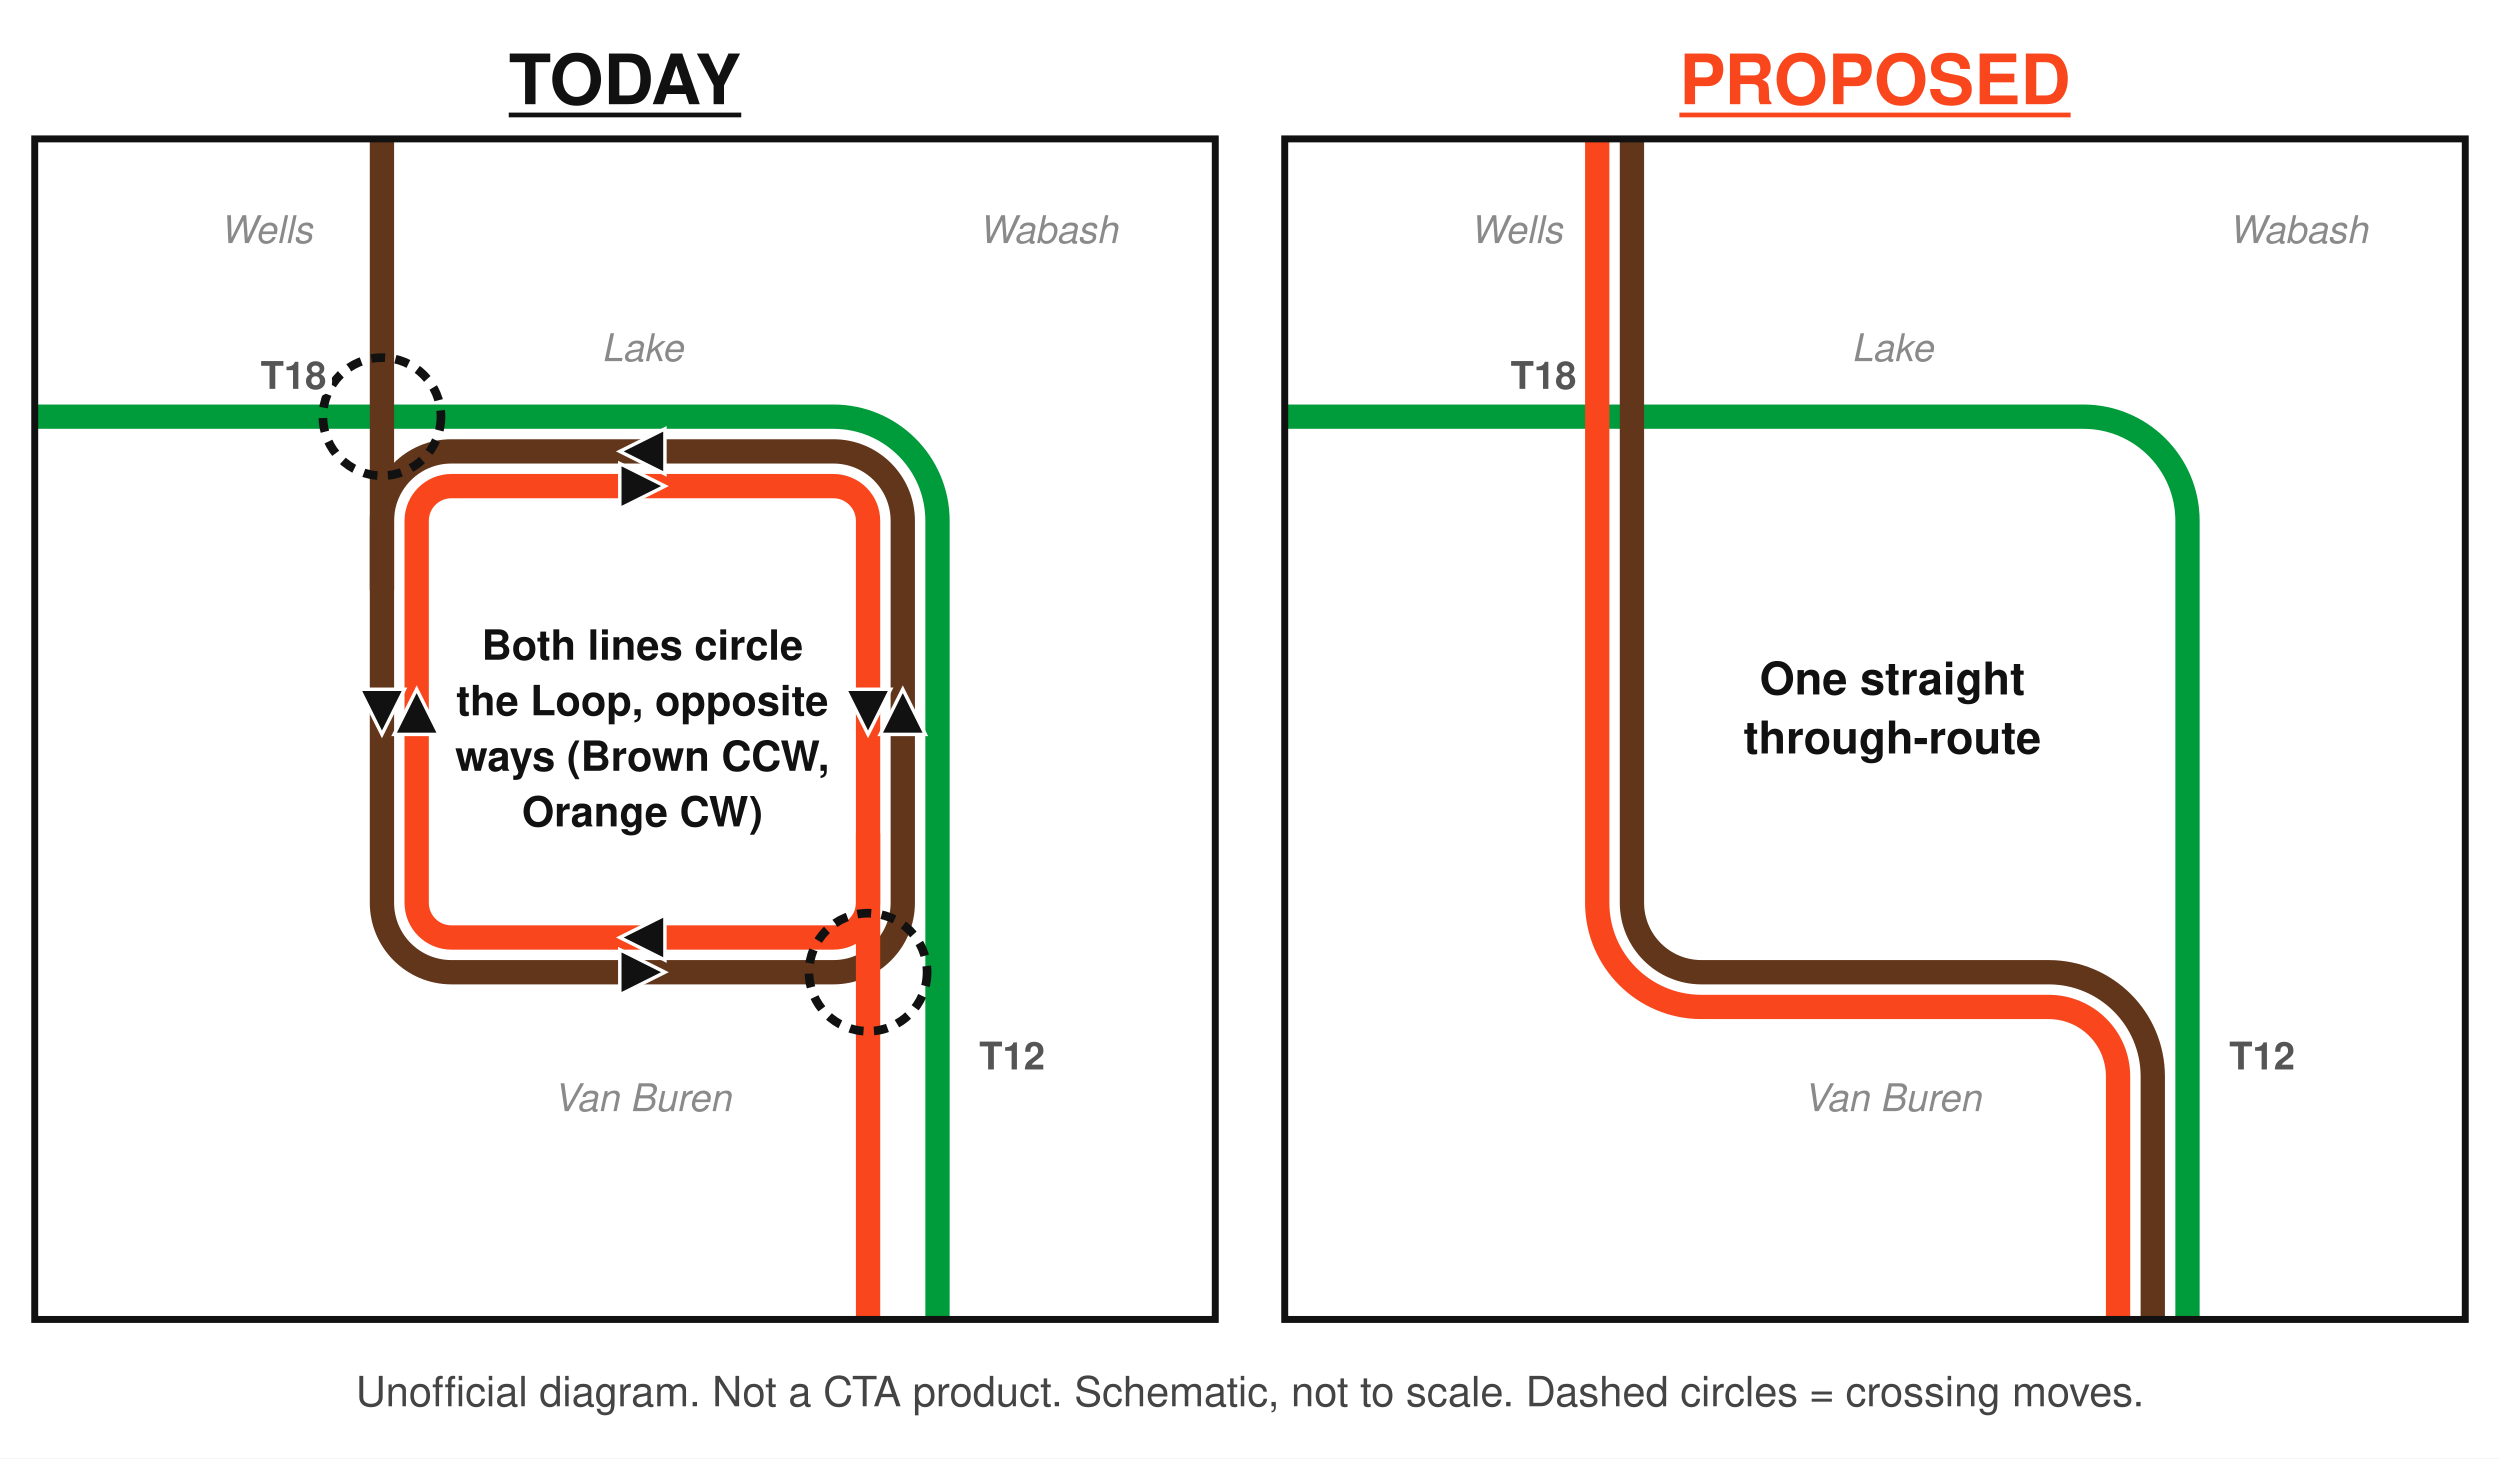
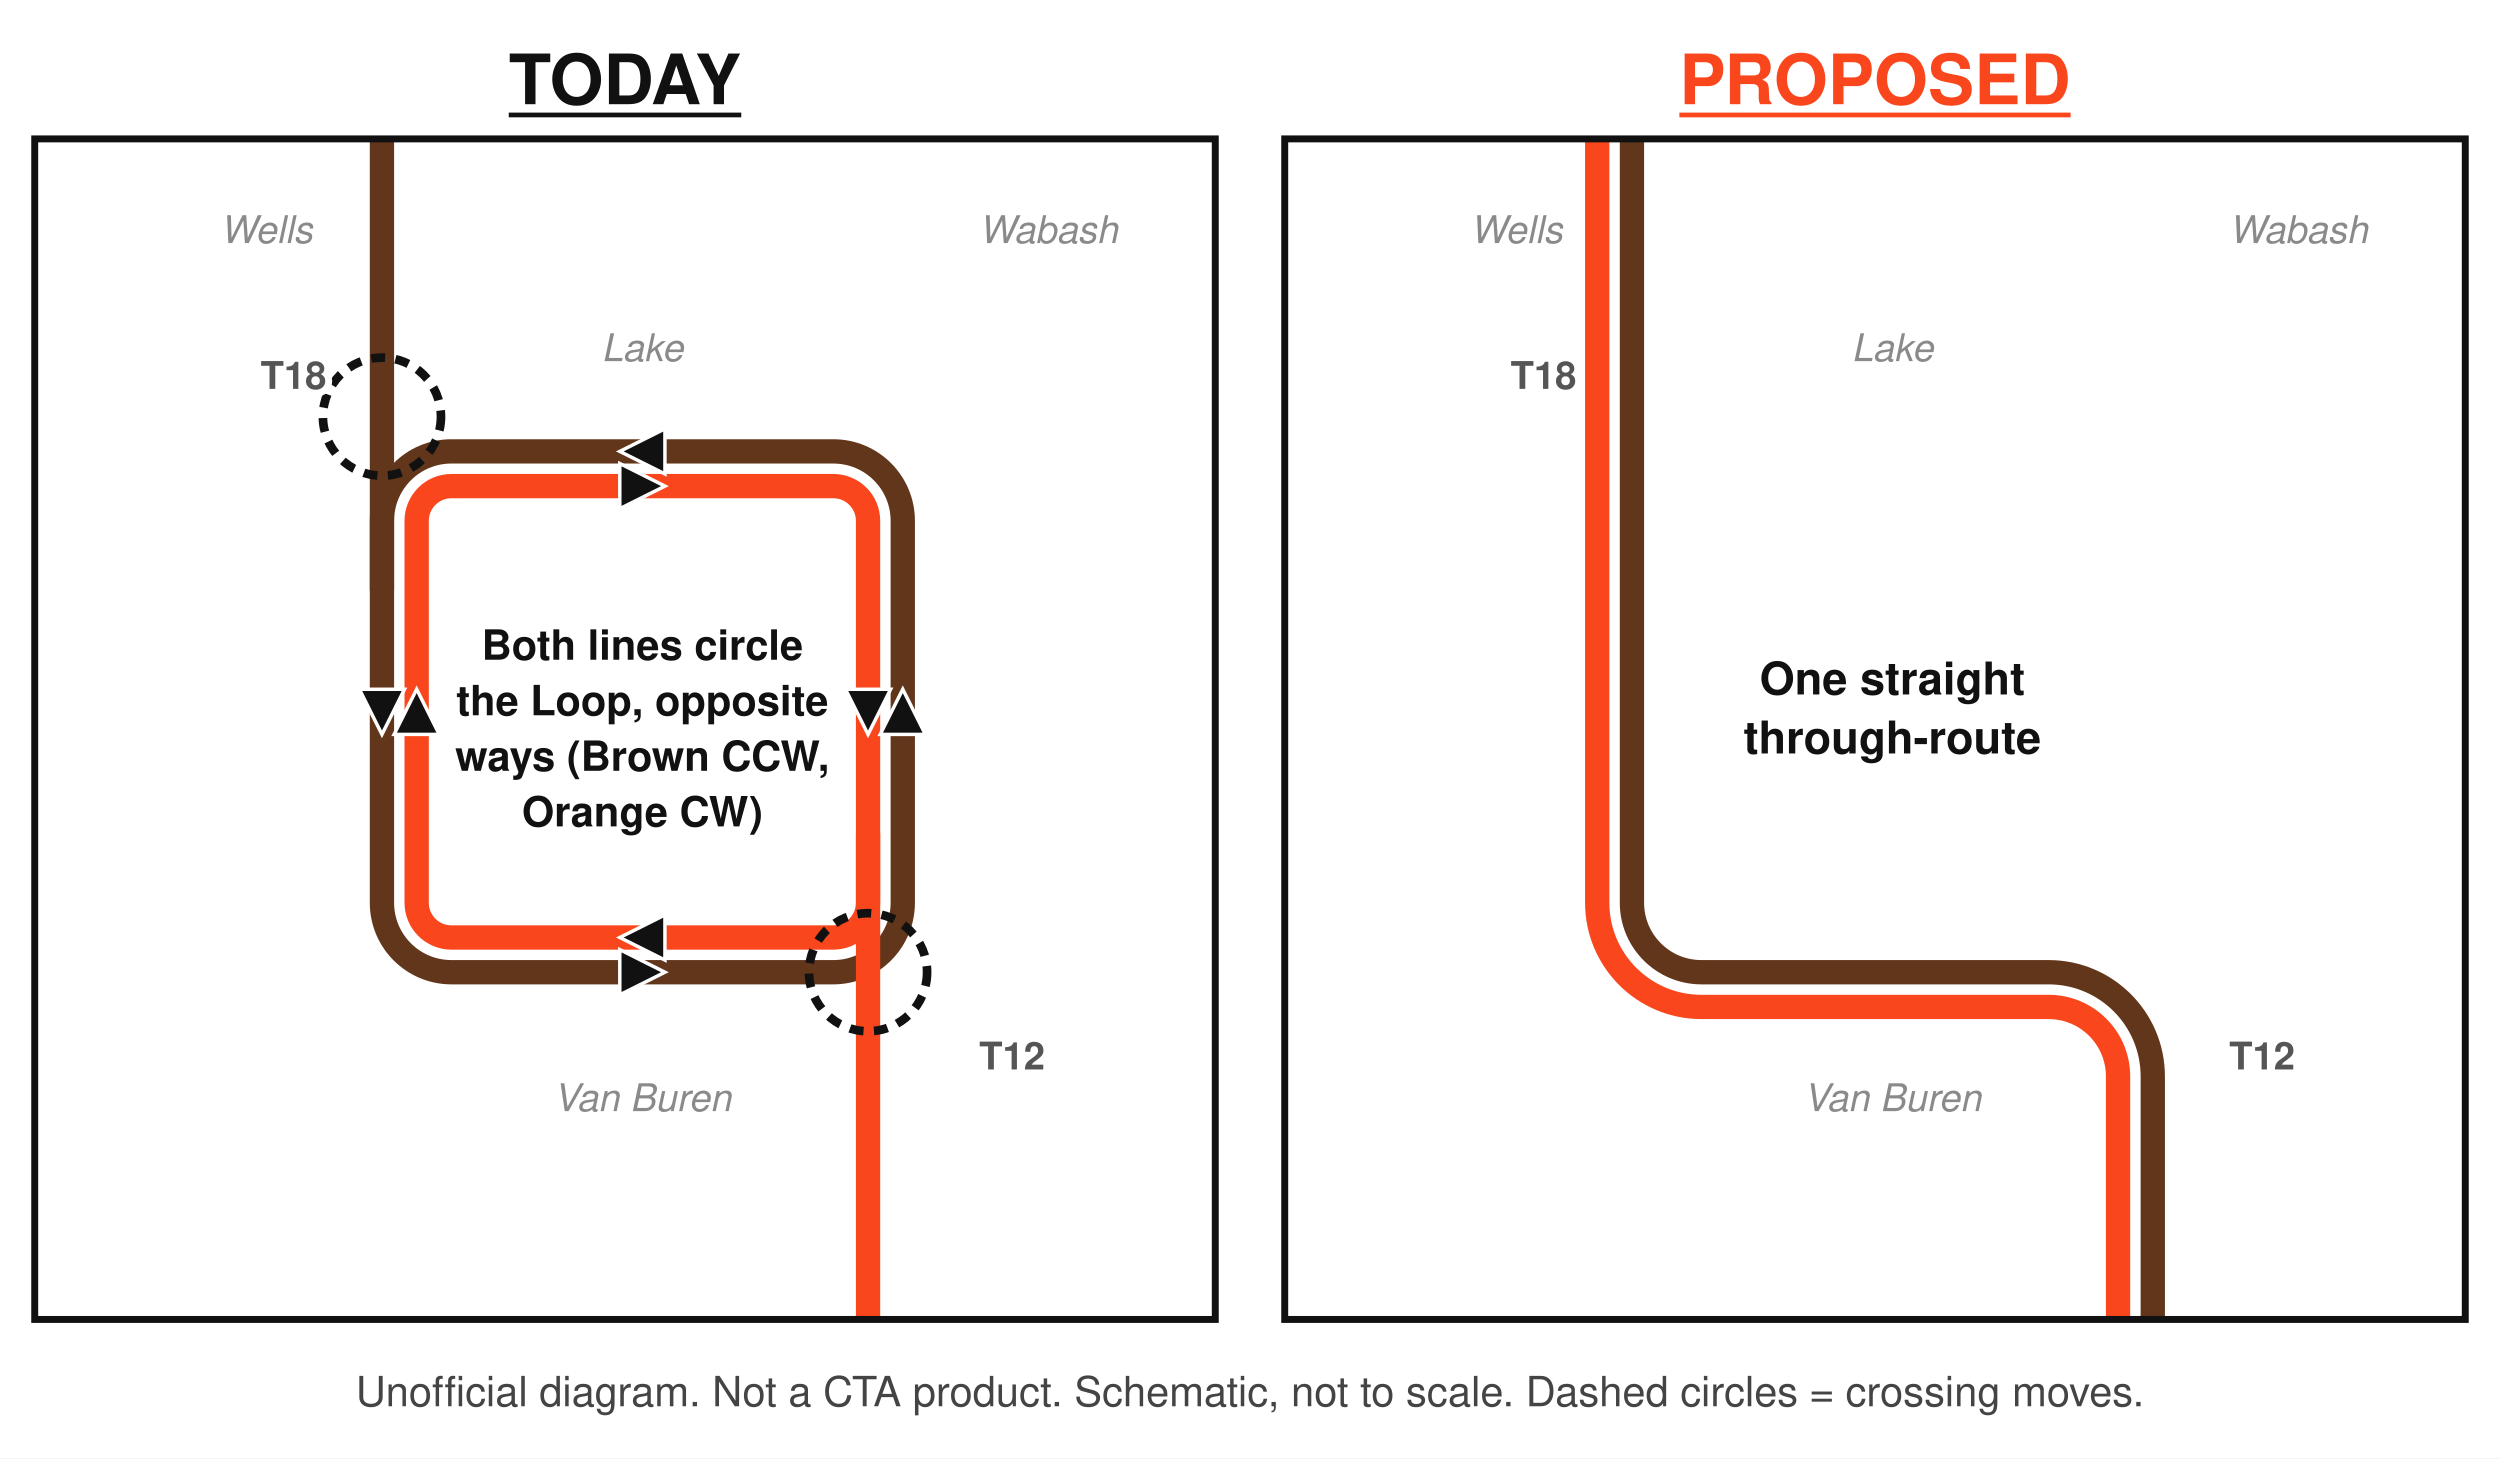
<svg xmlns="http://www.w3.org/2000/svg" viewBox="0 0 720 420" role="img" aria-labelledby="bt bd">
  <rect width="720" height="420" fill="#fff" />
  <text text-decoration="underline" x="180" y="30" font-family="Helvetica Neue,Helvetica,Arial,sans-serif" font-size="20" font-weight="700" font-style="normal" fill="#111" text-anchor="middle" stroke="#fff" stroke-width="4" stroke-linejoin="round" paint-order="stroke">TODAY</text>
  <g transform="translate(10,40)">
    <svg x="0" y="0" width="340" height="340" overflow="hidden">
      <rect x="0" y="0" width="340" height="340" fill="#fff" />
      <text x="175" y="64" font-family="Helvetica Neue,Helvetica,Arial,sans-serif" font-size="11" font-weight="400" font-style="italic" fill="#8a8a8a" text-anchor="middle" stroke="#fff" stroke-width="4" stroke-linejoin="round" paint-order="stroke">Lake</text>
      <text x="175" y="280" font-family="Helvetica Neue,Helvetica,Arial,sans-serif" font-size="11" font-weight="400" font-style="italic" fill="#8a8a8a" text-anchor="middle" stroke="#fff" stroke-width="4" stroke-linejoin="round" paint-order="stroke">Van Buren</text>
      <text x="80" y="30" font-family="Helvetica Neue,Helvetica,Arial,sans-serif" font-size="11" font-weight="400" font-style="italic" fill="#8a8a8a" text-anchor="end" stroke="#fff" stroke-width="4" stroke-linejoin="round" paint-order="stroke">Wells</text>
      <text x="272" y="30" font-family="Helvetica Neue,Helvetica,Arial,sans-serif" font-size="11" font-weight="400" font-style="italic" fill="#8a8a8a" text-anchor="start" stroke="#fff" stroke-width="4" stroke-linejoin="round" paint-order="stroke">Wabash</text>
-       <path d="M-10 80 L230 80 A30 30 0 0 1 260 110 L260 350" fill="none" stroke="#009B3A" stroke-width="7" stroke-linecap="butt" stroke-linejoin="round" />
      <path d="M100 -10 L100 130" fill="none" stroke="#62361B" stroke-width="7" stroke-linecap="butt" stroke-linejoin="round" />
      <path d="M175 90 L230 90 A20 20 0 0 1 250 110 L250 220 A20 20 0 0 1 230 240 L120 240 A20 20 0 0 1 100 220 L100 110 A20 20 0 0 1 120 90 L175 90" fill="none" stroke="#62361B" stroke-width="7" stroke-linecap="butt" stroke-linejoin="round" />
      <path d="M240 350 L240 200" fill="none" stroke="#F9461C" stroke-width="7" stroke-linecap="butt" stroke-linejoin="round" />
      <path d="M175 100 L230 100 A10 10 0 0 1 240 110 L240 220 A10 10 0 0 1 230 230 L120 230 A10 10 0 0 1 110 220 L110 110 A10 10 0 0 1 120 100 L175 100" fill="none" stroke="#F9461C" stroke-width="7" stroke-linecap="butt" stroke-linejoin="round" />
      <path d="M6.5 0 L-6.5 -6.5 L-6.5 6.5 Z" fill="#111" stroke="#fff" stroke-width="1" transform="translate(175 90) rotate(180)" />
      <path d="M6.5 0 L-6.5 -6.5 L-6.5 6.5 Z" fill="#111" stroke="#fff" stroke-width="1" transform="translate(250 165) rotate(270)" />
      <path d="M6.5 0 L-6.5 -6.5 L-6.5 6.5 Z" fill="#111" stroke="#fff" stroke-width="1" transform="translate(175 240) rotate(0)" />
      <path d="M6.5 0 L-6.5 -6.5 L-6.5 6.5 Z" fill="#111" stroke="#fff" stroke-width="1" transform="translate(100 165) rotate(90)" />
      <path d="M6.5 0 L-6.5 -6.5 L-6.5 6.5 Z" fill="#111" stroke="#fff" stroke-width="1" transform="translate(175 100) rotate(0)" />
      <path d="M6.5 0 L-6.5 -6.5 L-6.5 6.5 Z" fill="#111" stroke="#fff" stroke-width="1" transform="translate(240 165) rotate(90)" />
      <path d="M6.5 0 L-6.5 -6.5 L-6.5 6.5 Z" fill="#111" stroke="#fff" stroke-width="1" transform="translate(175 230) rotate(180)" />
      <path d="M6.5 0 L-6.5 -6.5 L-6.5 6.5 Z" fill="#111" stroke="#fff" stroke-width="1" transform="translate(110 165) rotate(270)" />
      <circle cx="100" cy="80" r="17" fill="none" stroke="#111" stroke-width="2.5" stroke-dasharray="4 3" />
      <circle cx="240" cy="240" r="17" fill="none" stroke="#111" stroke-width="2.5" stroke-dasharray="4 3" />
      <text x="175" y="150" font-family="Helvetica Neue,Helvetica,Arial,sans-serif" font-size="12" font-weight="700" font-style="normal" fill="#111" text-anchor="middle" stroke="#fff" stroke-width="4" stroke-linejoin="round" paint-order="stroke">Both lines circle</text>
      <text x="175" y="166" font-family="Helvetica Neue,Helvetica,Arial,sans-serif" font-size="12" font-weight="700" font-style="normal" fill="#111" text-anchor="middle" stroke="#fff" stroke-width="4" stroke-linejoin="round" paint-order="stroke">the Loop, opposite</text>
      <text x="175" y="182" font-family="Helvetica Neue,Helvetica,Arial,sans-serif" font-size="12" font-weight="700" font-style="normal" fill="#111" text-anchor="middle" stroke="#fff" stroke-width="4" stroke-linejoin="round" paint-order="stroke">ways (Brown CCW,</text>
      <text x="175" y="198" font-family="Helvetica Neue,Helvetica,Arial,sans-serif" font-size="12" font-weight="700" font-style="normal" fill="#111" text-anchor="middle" stroke="#fff" stroke-width="4" stroke-linejoin="round" paint-order="stroke">Orange CW)</text>
      <text x="84" y="72" font-family="Helvetica Neue,Helvetica,Arial,sans-serif" font-size="11" font-weight="700" font-style="normal" fill="#555" text-anchor="end" stroke="#fff" stroke-width="4" stroke-linejoin="round" paint-order="stroke">T18</text>
      <text x="272" y="268" font-family="Helvetica Neue,Helvetica,Arial,sans-serif" font-size="11" font-weight="700" font-style="normal" fill="#555" text-anchor="start" stroke="#fff" stroke-width="4" stroke-linejoin="round" paint-order="stroke">T12</text>
    </svg>
    <rect x="0" y="0" width="340" height="340" fill="none" stroke="#111" stroke-width="2" />
  </g>
  <text text-decoration="underline" x="540" y="30" font-family="Helvetica Neue,Helvetica,Arial,sans-serif" font-size="20" font-weight="700" font-style="normal" fill="#F9461C" text-anchor="middle" stroke="#fff" stroke-width="4" stroke-linejoin="round" paint-order="stroke">PROPOSED</text>
  <g transform="translate(370,40)">
    <svg x="0" y="0" width="340" height="340" overflow="hidden">
      <rect x="0" y="0" width="340" height="340" fill="#fff" />
      <text x="175" y="64" font-family="Helvetica Neue,Helvetica,Arial,sans-serif" font-size="11" font-weight="400" font-style="italic" fill="#8a8a8a" text-anchor="middle" stroke="#fff" stroke-width="4" stroke-linejoin="round" paint-order="stroke">Lake</text>
      <text x="175" y="280" font-family="Helvetica Neue,Helvetica,Arial,sans-serif" font-size="11" font-weight="400" font-style="italic" fill="#8a8a8a" text-anchor="middle" stroke="#fff" stroke-width="4" stroke-linejoin="round" paint-order="stroke">Van Buren</text>
      <text x="80" y="30" font-family="Helvetica Neue,Helvetica,Arial,sans-serif" font-size="11" font-weight="400" font-style="italic" fill="#8a8a8a" text-anchor="end" stroke="#fff" stroke-width="4" stroke-linejoin="round" paint-order="stroke">Wells</text>
      <text x="272" y="30" font-family="Helvetica Neue,Helvetica,Arial,sans-serif" font-size="11" font-weight="400" font-style="italic" fill="#8a8a8a" text-anchor="start" stroke="#fff" stroke-width="4" stroke-linejoin="round" paint-order="stroke">Wabash</text>
-       <path d="M-10 80 L230 80 A30 30 0 0 1 260 110 L260 350" fill="none" stroke="#009B3A" stroke-width="7" stroke-linecap="butt" stroke-linejoin="round" />
      <path d="M100 -10 L100 220 A20 20 0 0 0 120 240 L220 240 A30 30 0 0 1 250 270 L250 350" fill="none" stroke="#62361B" stroke-width="7" stroke-linecap="butt" stroke-linejoin="round" />
      <path d="M90 -10 L90 220 A30 30 0 0 0 120 250 L220 250 A20 20 0 0 1 240 270 L240 350" fill="none" stroke="#F9461C" stroke-width="7" stroke-linecap="butt" stroke-linejoin="round" />
      <text x="175" y="160" font-family="Helvetica Neue,Helvetica,Arial,sans-serif" font-size="13" font-weight="700" font-style="normal" fill="#111" text-anchor="middle" stroke="#fff" stroke-width="4" stroke-linejoin="round" paint-order="stroke">One straight</text>
      <text x="175" y="177" font-family="Helvetica Neue,Helvetica,Arial,sans-serif" font-size="13" font-weight="700" font-style="normal" fill="#111" text-anchor="middle" stroke="#fff" stroke-width="4" stroke-linejoin="round" paint-order="stroke">through-route</text>
      <text x="84" y="72" font-family="Helvetica Neue,Helvetica,Arial,sans-serif" font-size="11" font-weight="700" font-style="normal" fill="#555" text-anchor="end" stroke="#fff" stroke-width="4" stroke-linejoin="round" paint-order="stroke">T18</text>
      <text x="272" y="268" font-family="Helvetica Neue,Helvetica,Arial,sans-serif" font-size="11" font-weight="700" font-style="normal" fill="#555" text-anchor="start" stroke="#fff" stroke-width="4" stroke-linejoin="round" paint-order="stroke">T12</text>
    </svg>
    <rect x="0" y="0" width="340" height="340" fill="none" stroke="#111" stroke-width="2" />
  </g>
  <text x="360" y="405" font-family="Helvetica Neue,Helvetica,Arial,sans-serif" font-size="12" font-weight="400" font-style="normal" fill="#444" text-anchor="middle" stroke="#fff" stroke-width="4" stroke-linejoin="round" paint-order="stroke">Unofficial diagram. Not a CTA product. Schematic, not to scale. Dashed circles = crossing moves.</text>
</svg>
